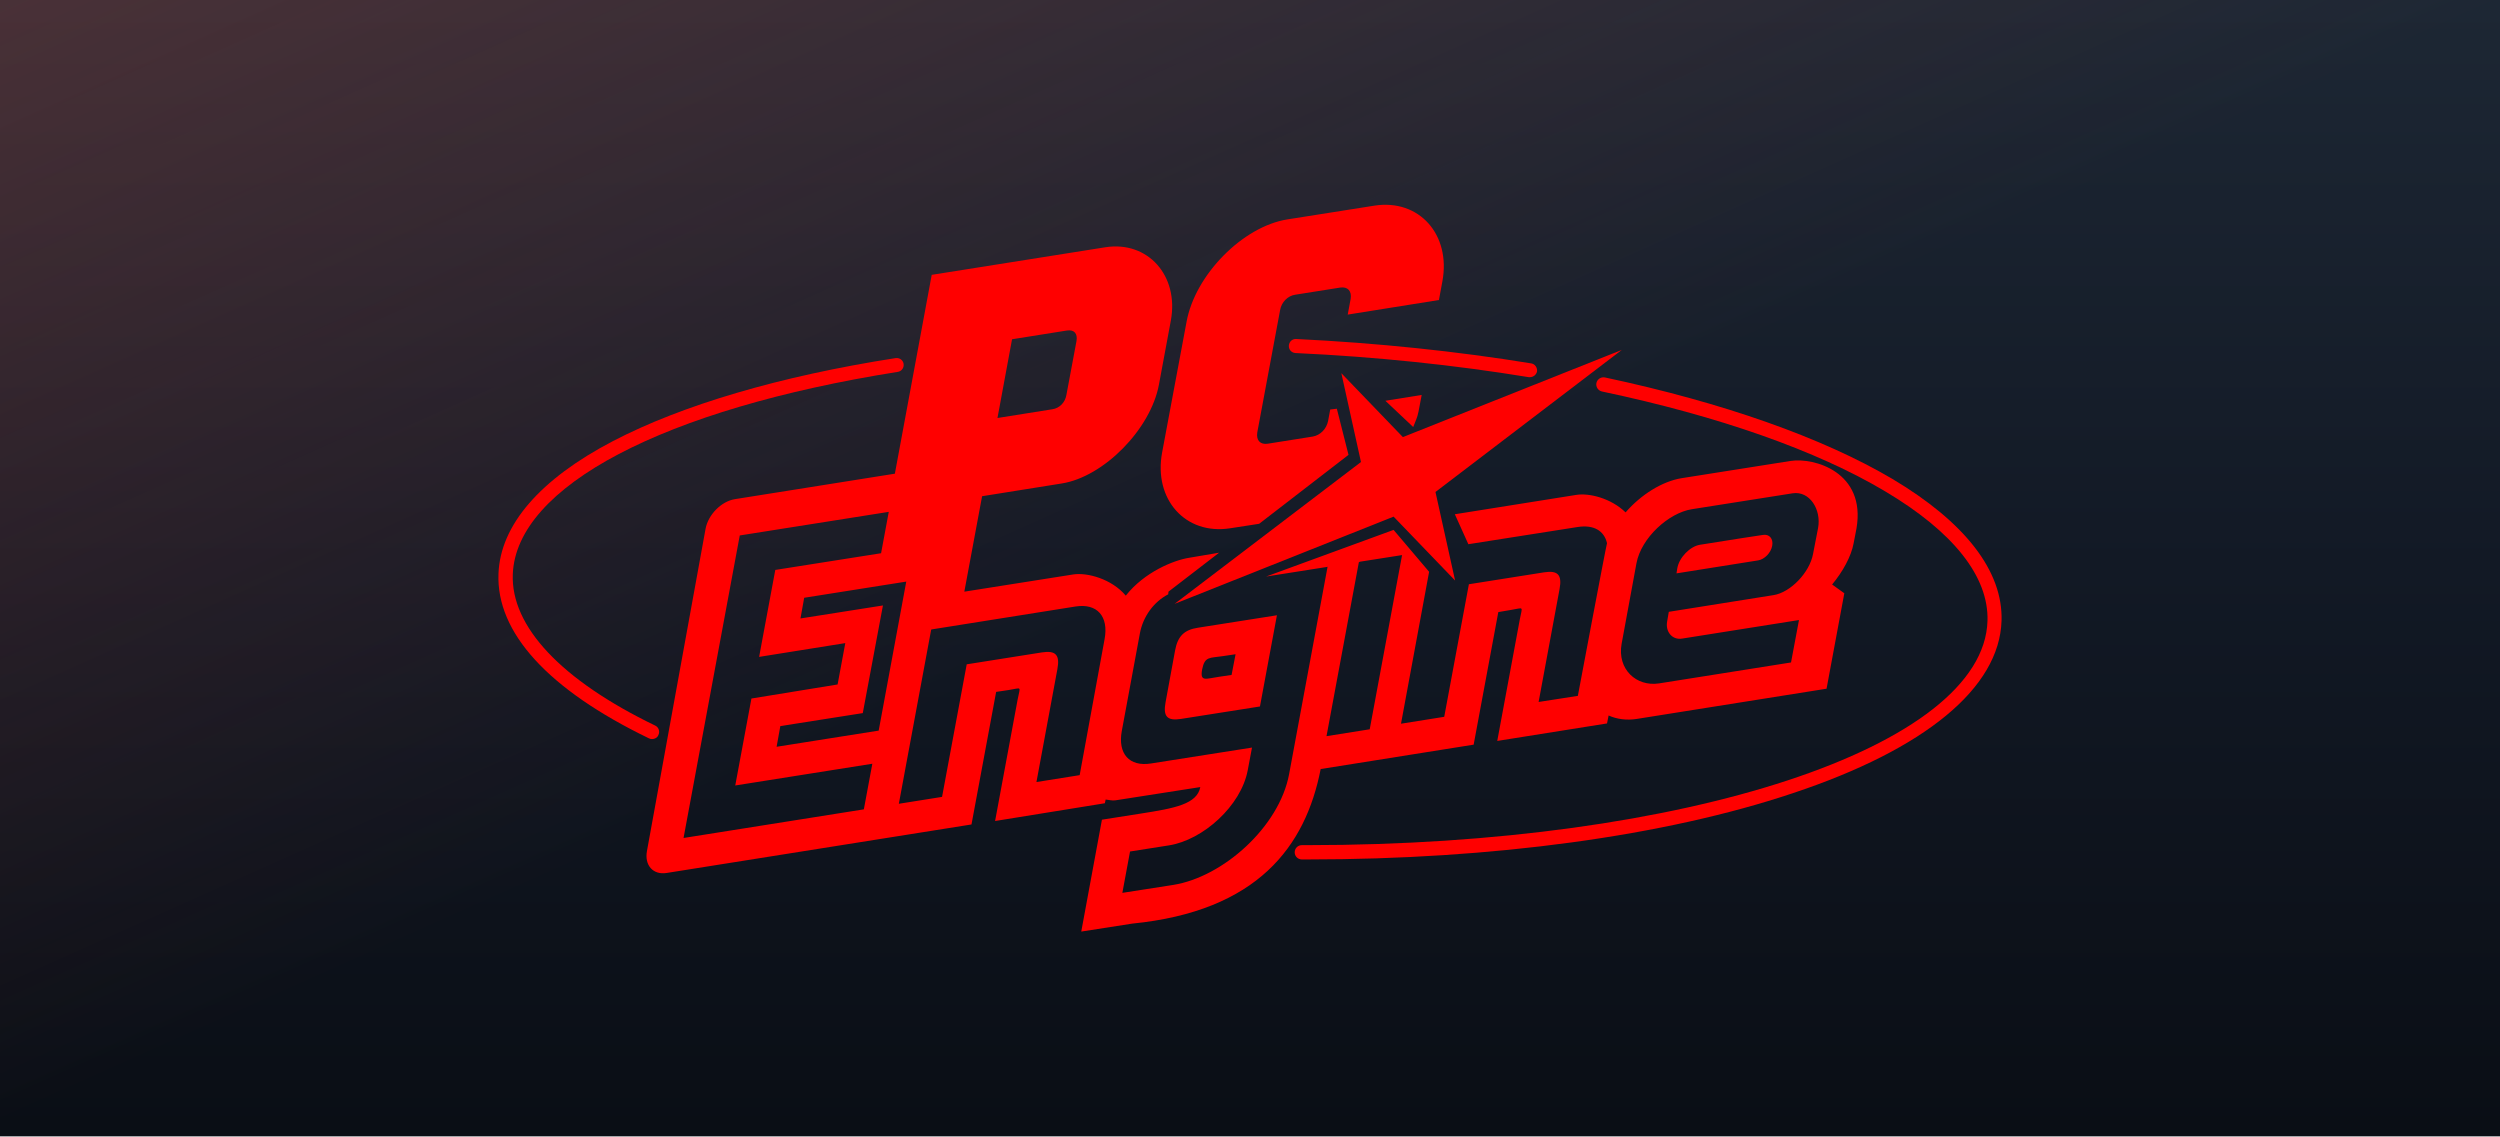
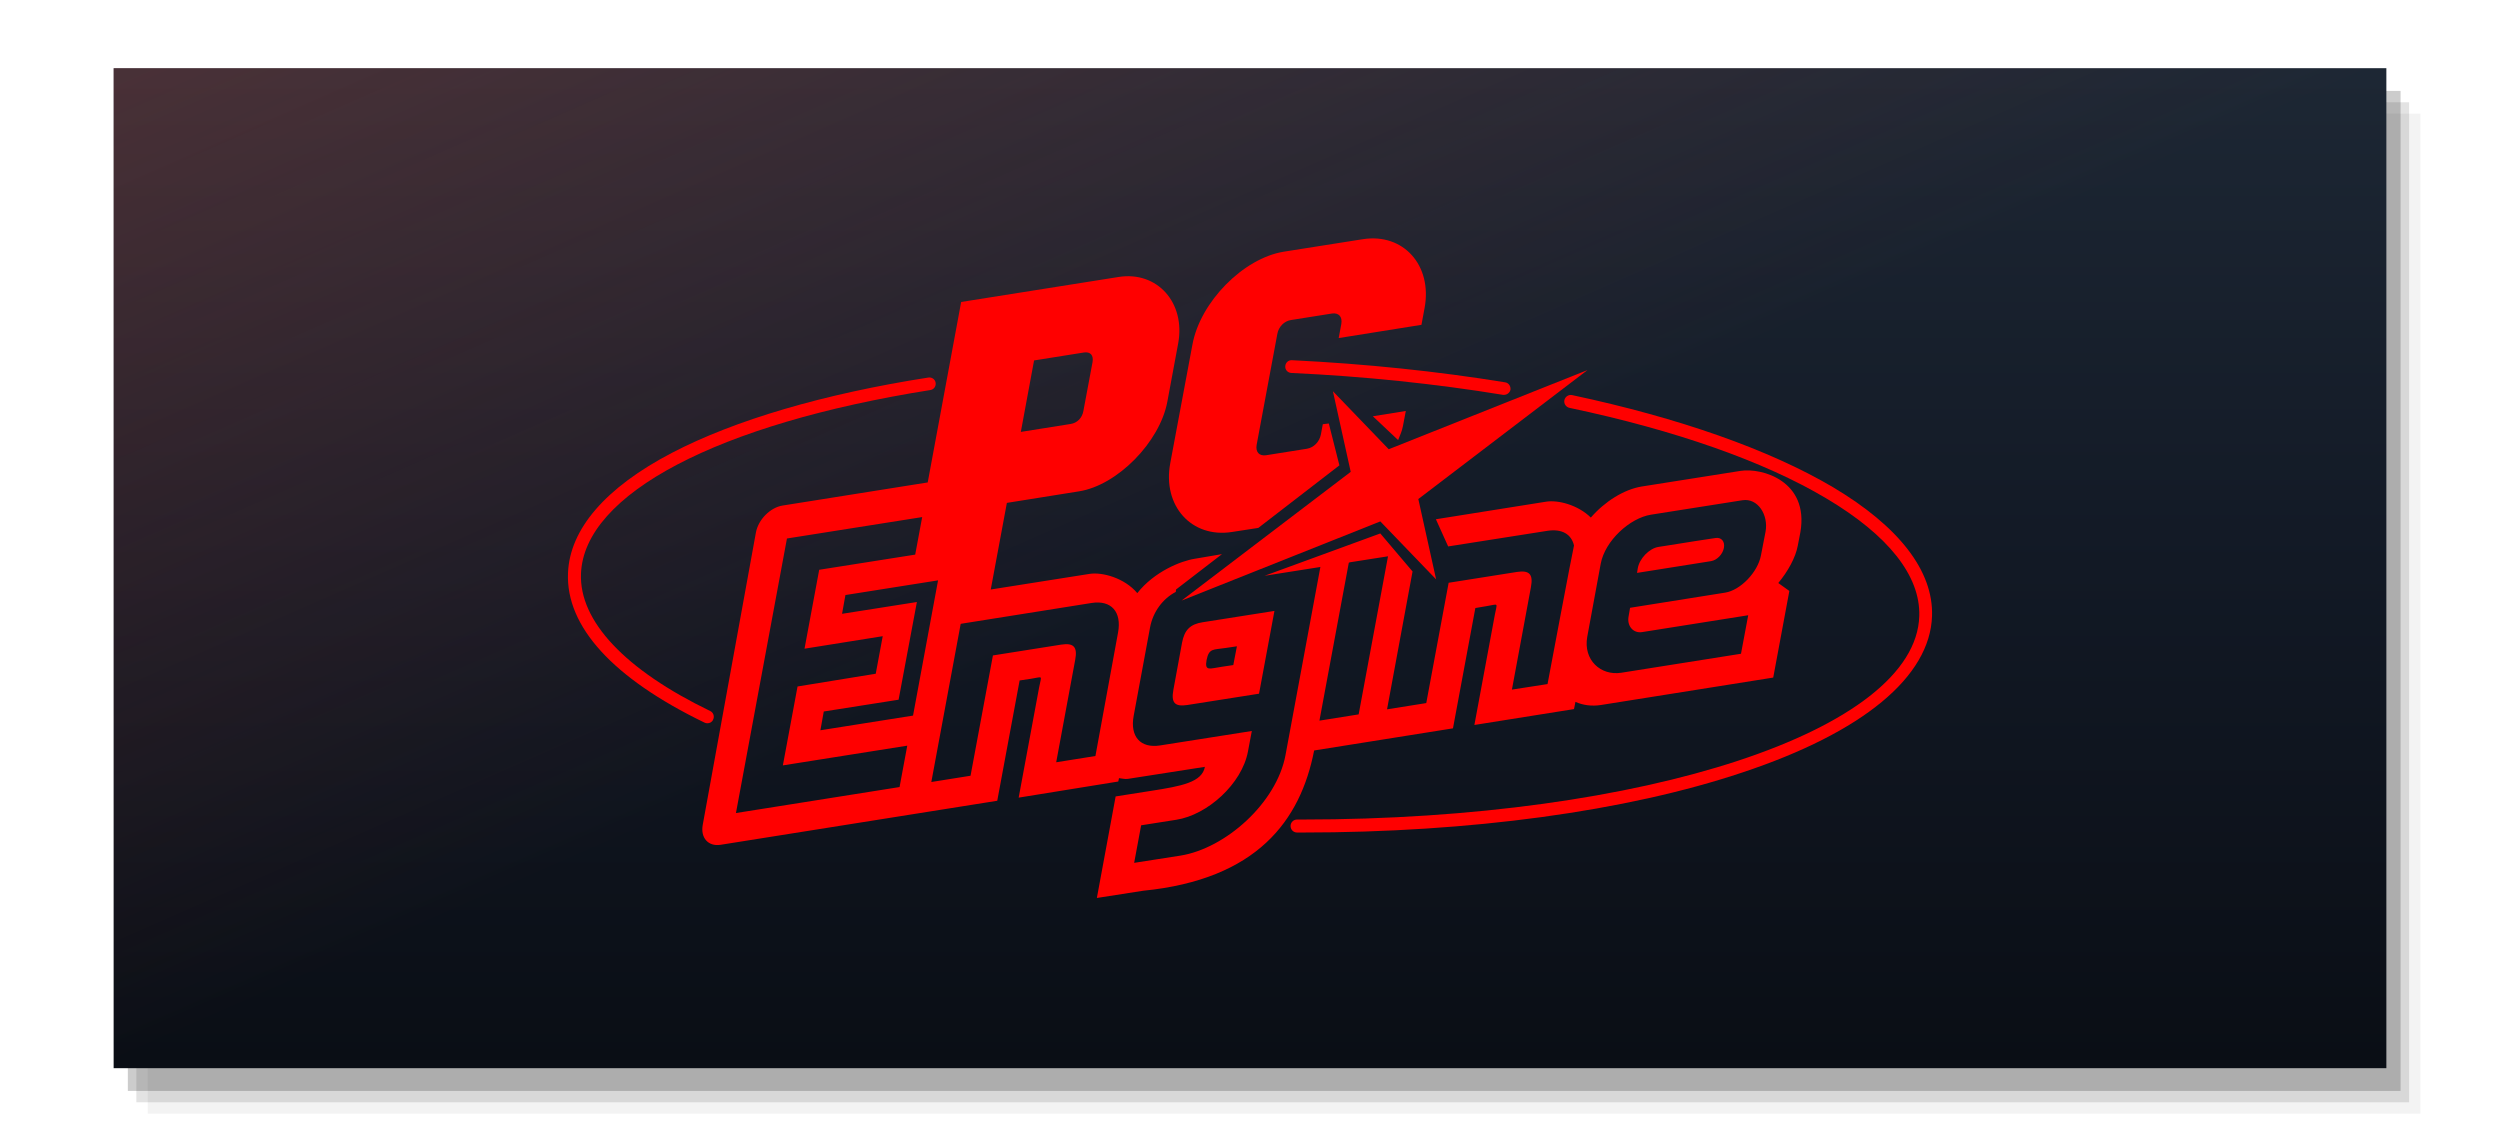
<svg xmlns="http://www.w3.org/2000/svg" viewBox="0 0 440 200" preserveAspectRatio="xMidYMid meet">
  <defs>
    <linearGradient id="capBase" x1="0" y1="0" x2="0" y2="1">
      <stop offset="0" stop-color="#1d2734" />
      <stop offset="0.5" stop-color="#121925" />
      <stop offset="1" stop-color="#0a0e15" />
    </linearGradient>
    <linearGradient id="capBloom" x1="0" y1="0" x2="1" y2="1">
      <stop offset="0" stop-color="#c64c3f" stop-opacity="0.26" />
      <stop offset="0.5" stop-color="#c64c3f" stop-opacity="0" />
    </linearGradient>
  </defs>
-   <rect width="440" height="200" fill="url(#capBase)" />
-   <rect width="440" height="200" fill="url(#capBloom)" />
-   <g transform="translate(169.136 -85.187) scale(0.46664)">
+   <rect x="26.0" y="20.0" width="400" height="176" fill="#000000" fill-opacity="0.05" />
+   <rect x="24.0" y="18.0" width="400" height="176" fill="#000000" fill-opacity="0.11" />
+   <rect x="22.5" y="16.0" width="400" height="176" fill="#000000" fill-opacity="0.2" />
+   <rect x="20" y="12" width="400" height="176" fill="url(#capBase)" />
+   <rect x="20" y="12" width="400" height="176" fill="url(#capBloom)" />
+   <g transform="translate(173.841 -68.057) scale(0.42348)">
    <defs id="defs31" />
    <g id="g26" transform="translate(-146.4442,0.01072886)">
      <g id="g4">
        <path d="m 29.9,461.3 c -0.4,0 -0.8,-0.1 -1.2,-0.3 -38,-18.4 -57.6,-39.9 -56.7,-62.1 0.7,-18.3 15.6,-35.6 43.2,-50 26.1,-13.6 63,-24.5 106.6,-31.3 1.5,-0.2 2.8,0.8 3,2.2 0.2,1.5 -0.8,2.8 -2.2,3 -88.3,14 -143.9,43.2 -145.2,76.3 -0.8,19.7 18.3,40 53.7,57.1 1.3,0.6 1.9,2.2 1.2,3.6 -0.4,1 -1.4,1.5 -2.4,1.5 z" id="path2" style="fill:#ff0000" />
      </g>
      <g id="g8">
        <path d="m 361,324.8 c -0.1,0 -0.3,0 -0.4,0 -28.1,-4.6 -57.7,-7.7 -88,-9.1 -1.5,-0.1 -2.6,-1.3 -2.5,-2.8 0.1,-1.5 1.3,-2.6 2.8,-2.5 30.6,1.5 60.4,4.6 88.6,9.2 1.4,0.2 2.4,1.6 2.2,3.1 -0.3,1.2 -1.4,2.1 -2.7,2.1 z" id="path6" style="fill:#ff0000" />
      </g>
      <g id="g12">
        <path d="m 277.2,506.7 c -0.7,0 -1.5,0 -2.2,0 -1.5,0 -2.7,-1.2 -2.7,-2.7 0,-1.5 1.2,-2.7 2.7,-2.7 0,0 0,0 0,0 0.7,0 1.5,0 2.2,0 142.5,0 255,-37 256.4,-84.6 0.5,-16.7 -12.9,-33.6 -38.7,-48.9 -25.7,-15.3 -62.6,-28.3 -106.7,-37.6 -1.4,-0.3 -2.4,-1.7 -2.1,-3.2 0.3,-1.4 1.7,-2.4 3.2,-2.1 44.6,9.5 82,22.7 108.3,38.2 27.6,16.4 41.9,34.9 41.3,53.6 -0.8,25.3 -28.8,48.4 -78.7,65 -48.3,16.2 -113.3,25 -183,25 z" id="path10" style="fill:#ff0000" />
      </g>
      <polygon points="309.6,377.4 332.8,401.5 325.4,368.1 395.7,314.5 313.1,347.4 289.9,323.3 297.3,356.8 227,410.3 " id="polygon14" style="fill:#ff0000" />
      <g id="g24">
        <path d="m 237.4,435 c 1,-5 2.8,-4.2 7.9,-5 l 4.7,-0.7 -1.5,7.8 -4.7,0.7 c -5,0.7 -7.3,2.1 -6.4,-2.8 z m -10.2,-7.2 -3.6,19.6 c -1,5.4 0.6,7.1 5.8,6.3 l 29.8,-4.7 6.4,-34.4 -29.8,4.7 c -5.2,0.8 -7.6,3.2 -8.6,8.5 z m 189.4,-30.9 -0.3,1.9 30.8,-4.9 c 2.4,-0.4 4.8,-2.8 5.3,-5.5 0.5,-2.7 -1.1,-4.5 -3.5,-4.1 l -7.9,1.2 -12.6,2 -3.2,0.5 c -3.8,0.6 -7.9,4.8 -8.6,8.9 z m -215.9,88.6 0.3,-1.4 c 1.1,0.1 2.5,0.5 3.7,0.3 l 32,-5 c -1.2,6.4 -9.6,8 -22.5,10 l -14.6,2.3 -7.8,42.2 19.2,-3 c 47.3,-4.7 65.4,-29.1 71.1,-58.3 l 57.7,-9.2 9.3,-50 4.7,-0.8 c 5.1,-0.8 4.4,-1.7 3.4,3.6 l -8.5,45.8 41.4,-6.6 0.6,-3 c 3.1,1.4 6.8,1.9 10.6,1.3 l 71.6,-11.4 6.7,-36 -4.6,-3.3 c 4,-4.8 7.2,-10.6 8.1,-15.5 l 1.1,-5.7 c 3.6,-21.2 -16,-26.8 -24.9,-25.4 l -41.1,6.5 c -7.3,1.2 -15.3,6.2 -21.1,12.9 -5.4,-5.3 -13.7,-7.4 -18.6,-6.6 l -45.8,7.3 5.1,11.3 41.3,-6.5 c 6,-0.9 9.9,1.4 11,6.1 -0.4,1.2 -11,57.6 -11,57.6 l -14.8,2.3 7.9,-42.6 c 1,-5.3 -0.6,-7.1 -5.8,-6.3 l -28.4,4.5 -9.3,50 -16.3,2.6 10.6,-57.3 -13.4,-15.8 -48.1,17.6 22.8,-3.6 0.4,-0.1 -14.5,78.2 c -3.7,19.9 -24.9,38.8 -43.7,41.8 l -19.2,3 2.9,-15.6 14.6,-2.3 c 12.9,-2 27.3,-14.9 29.8,-28.4 l 1.6,-8.5 -38.1,6 c -8.2,1.3 -12.6,-3.7 -11,-12.3 l 6.8,-36.7 c 1.2,-6.5 5.3,-12 10.7,-14.8 l 0.1,-1 19.1,-14.7 -11.2,1.9 c -5.9,0.9 -17,5.4 -24,14.3 -5.3,-6.3 -14.5,-8.8 -19.8,-8 l -41.1,6.5 6.7,-36 30,-4.8 c 15.9,-2.5 33.6,-20.5 36.7,-37.3 l 4.5,-24.2 c 3.1,-16.9 -8.7,-30.1 -24.7,-27.6 l -65.5,10.4 -13.9,75 -60.3,9.6 c -5.1,0.8 -10.1,5.8 -11.1,11.2 L 28,503.5 c -1,5.4 2.3,9.1 7.4,8.3 l 115,-18.3 9.3,-50 4.7,-0.7 c 5.2,-0.8 4.4,-1.7 3.4,3.6 l -8.5,45.8 z m -85.3,-27.4 -38.5,6.1 1.4,-7.8 31.1,-4.9 7.6,-40.6 -31.1,4.9 1.4,-7.8 38.5,-6.1 z m -2.4,12.5 -3.2,17.2 -68,10.8 21.2,-114.1 56.2,-8.9 -2.9,15.6 -39.9,6.3 -6.1,32.8 32.5,-5.2 -2.9,15.6 -32.5,5.3 -6.1,32.8 z m 78.2,4.3 -16.3,2.6 7.9,-42.6 c 1,-5.3 -0.6,-7.1 -5.8,-6.3 l -28.4,4.5 -9.3,50 -16.3,2.6 12.2,-65.7 0.4,-0.1 54,-8.6 c 8.2,-1.3 12.6,3.7 11,12.3 z m 105.7,-80.5 15.9,-2.5 -12.2,65.7 -16.3,2.6 12.2,-65.6 z m 98.7,31 5.6,-30.4 c 1.8,-9.6 12.1,-19 20.9,-20.4 l 38,-6 c 6.4,-1 10.9,6.1 9.6,13.1 l -1.9,9.8 c -1.3,7 -8.5,14.5 -14.9,15.5 l -39.5,6.3 -0.6,3.5 c -0.8,4 1.9,7.2 5.6,6.6 l 44.1,-7 -3,16 -49.8,7.9 c -8.5,1.3 -15.8,-5.3 -14.1,-14.9 z m -235.4,-85.2 5.5,-29.7 20.7,-3.3 c 2.7,-0.4 4.1,1.1 3.6,4 l -3.8,20.3 c -0.5,2.9 -2.6,5 -5.3,5.4 z" id="path16" style="fill:#ff0000" />
        <g id="g22">
          <path d="m 292.6,354.1 -4.4,-17.4 -2.5,0.3 -0.8,4.3 c -0.6,3 -2.9,5.4 -5.8,5.9 l -17,2.7 c -2.8,0.4 -4.4,-1.3 -3.9,-4.3 l 8.6,-46.1 c 0.5,-3 2.9,-5.4 5.7,-5.8 l 17,-2.7 c 2.8,-0.4 4.4,1.3 3.9,4.3 l -1.1,5.9 34.4,-5.5 1.3,-7 c 3.3,-17.7 -8.8,-31.2 -25.6,-28.6 l -32.9,5.2 c -16.8,2.7 -34.8,20.9 -38,38.7 l -9.2,49.2 c -3.3,17.7 8.8,31.2 25.6,28.6 l 11,-1.7 z" id="path18" style="fill:#ff0000" />
          <path d="m 317,343.6 c 0.9,-2.4 1.5,-3.3 2,-5.8 l 1.2,-6.3 -13.7,2.2 z" id="path20" style="fill:#ff0000" />
        </g>
      </g>
    </g>
  </g>
</svg>
